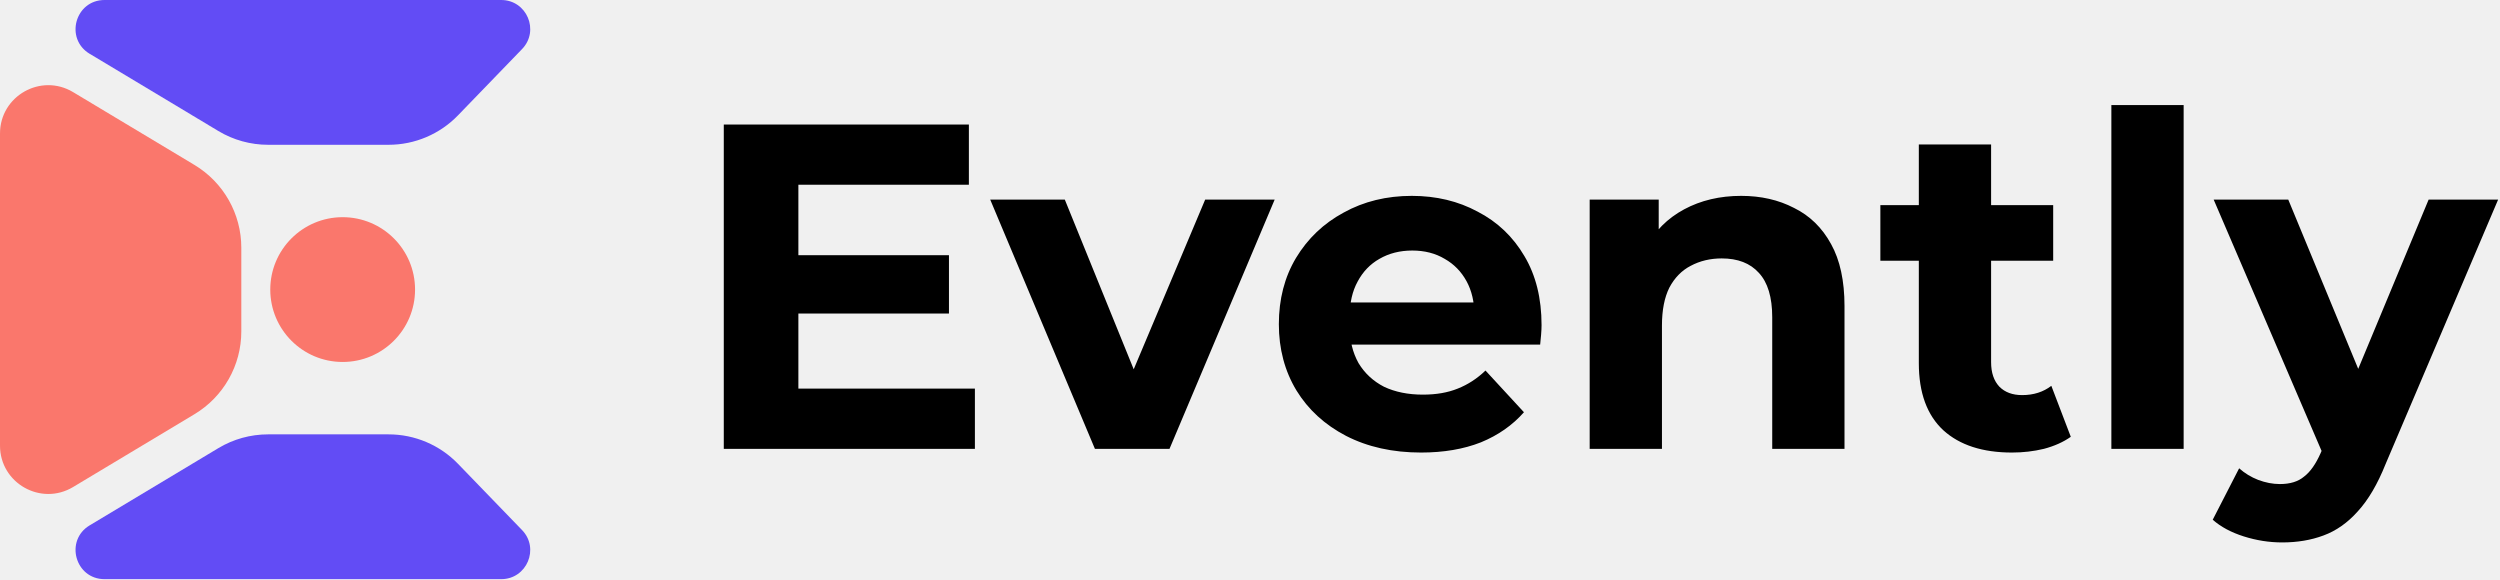
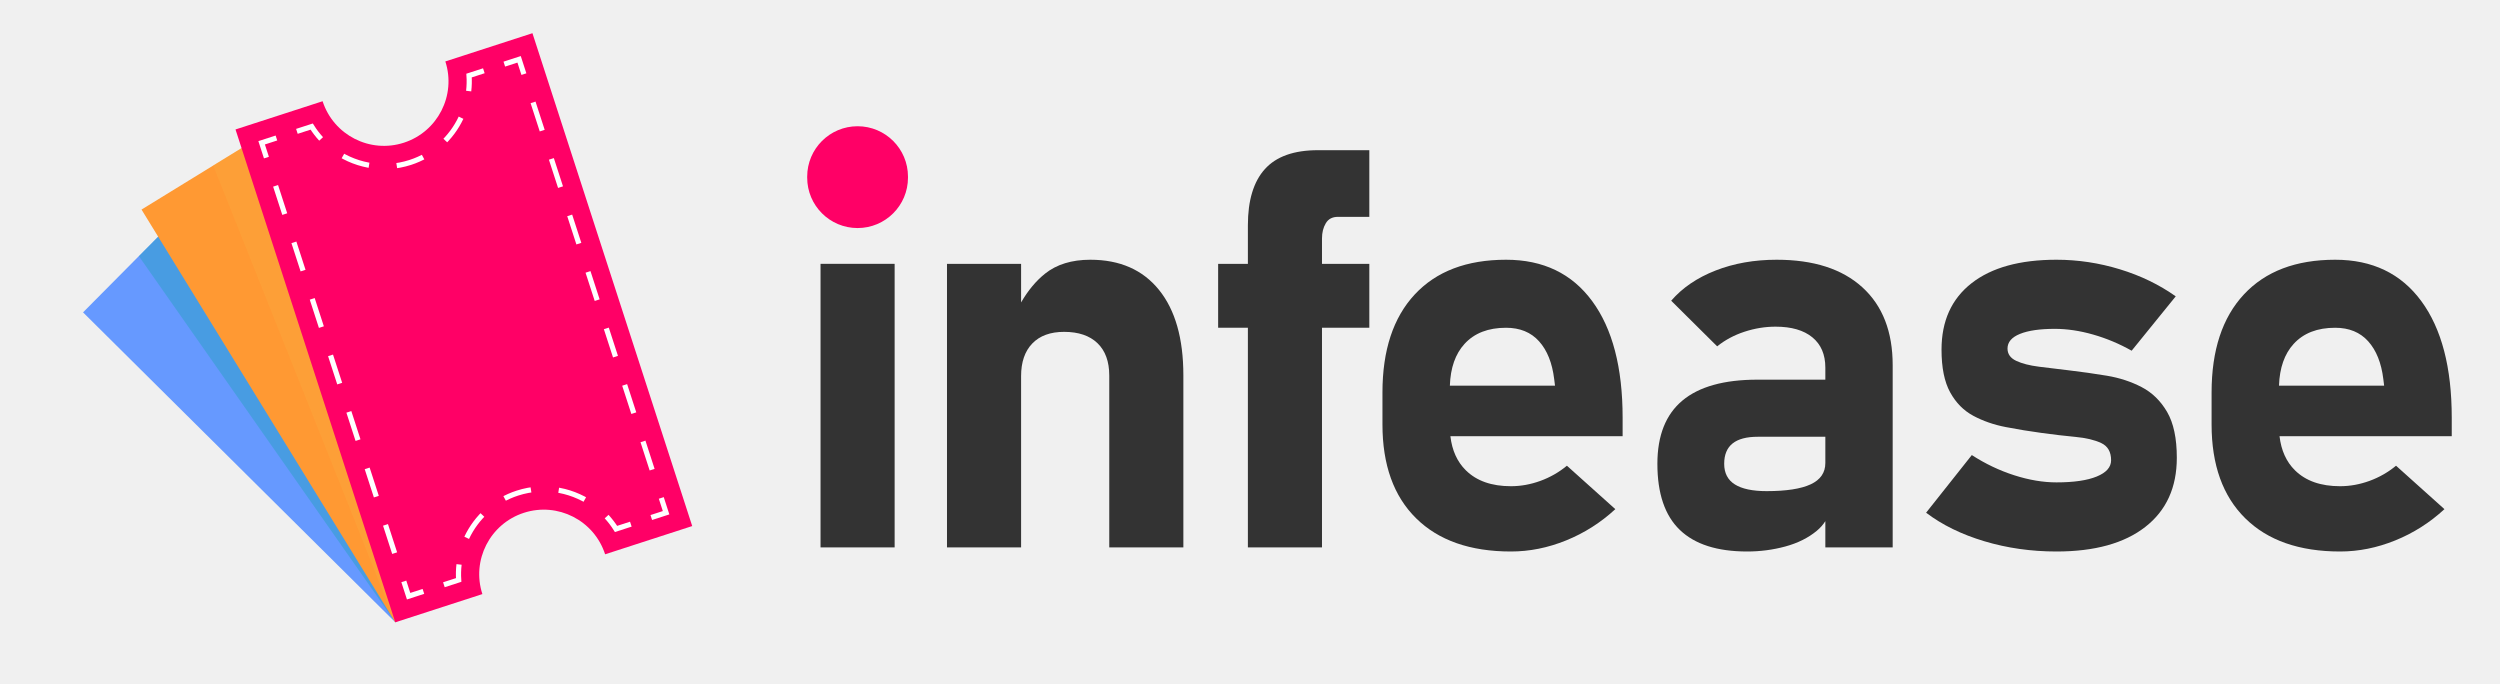
- <svg xmlns="http://www.w3.org/2000/svg" width="518" height="120" viewBox="0 0 518 120" fill="none">
-   <path d="M-3.08811e-06 27.662C-1.72904e-06 19.889 8.48 15.088 15.145 19.087L40.29 34.174C46.314 37.788 50 44.299 50 51.324L50 68.676C50 75.701 46.314 82.212 40.29 85.826L15.145 100.913C8.48 104.912 -1.57555e-05 100.111 -1.43965e-05 92.338L-3.08811e-06 27.662Z" fill="#FA776C" />
-   <path d="M103.855 -3.00576e-06C109.151 -1.88027e-06 111.85 6.362 108.169 10.17L94.896 23.9C91.128 27.799 85.938 30 80.516 30L55.54 30C51.915 30 48.358 29.015 45.25 27.15L18.575 11.145C13.357 8.014 15.577 -2.17645e-05 21.662 -2.04714e-05L103.855 -3.00576e-06Z" fill="#624CF5" />
-   <path d="M103.855 120C109.151 120 111.85 113.638 108.169 109.83L94.896 96.1C91.128 92.201 85.938 90 80.516 90L55.54 90C51.915 90 48.358 90.985 45.25 92.85L18.575 108.855C13.357 111.986 15.577 120 21.662 120L103.855 120Z" fill="#624CF5" />
-   <rect x="56" y="45" width="30" height="30" rx="15" fill="#FA776C" />
-   <path d="M164.272 52.872H196.624V64.968H164.272V52.872ZM165.424 80.52H202V93H149.968V25.8H200.752V38.28H165.424V80.52ZM226.866 93L205.169 41.352H220.626L238.674 85.8H230.994L249.714 41.352H264.114L242.322 93H226.866ZM294.45 93.768C288.562 93.768 283.378 92.616 278.898 90.312C274.482 88.008 271.058 84.872 268.626 80.904C266.194 76.872 264.978 72.296 264.978 67.176C264.978 61.992 266.162 57.416 268.53 53.448C270.962 49.416 274.258 46.28 278.418 44.04C282.578 41.736 287.282 40.584 292.53 40.584C297.586 40.584 302.13 41.672 306.162 43.848C310.258 45.96 313.49 49.032 315.858 53.064C318.226 57.032 319.41 61.8 319.41 67.368C319.41 67.944 319.378 68.616 319.314 69.384C319.25 70.088 319.186 70.76 319.122 71.4H277.17V62.664H311.25L305.49 65.256C305.49 62.568 304.946 60.232 303.858 58.248C302.77 56.264 301.266 54.728 299.346 53.64C297.426 52.488 295.186 51.912 292.626 51.912C290.066 51.912 287.794 52.488 285.81 53.64C283.89 54.728 282.386 56.296 281.298 58.344C280.21 60.328 279.666 62.696 279.666 65.448V67.752C279.666 70.568 280.274 73.064 281.49 75.24C282.77 77.352 284.53 78.984 286.77 80.136C289.074 81.224 291.762 81.768 294.834 81.768C297.586 81.768 299.986 81.352 302.034 80.52C304.146 79.688 306.066 78.44 307.794 76.776L315.762 85.416C313.394 88.104 310.418 90.184 306.834 91.656C303.25 93.064 299.122 93.768 294.45 93.768ZM360.773 40.584C364.869 40.584 368.517 41.416 371.717 43.08C374.981 44.68 377.541 47.176 379.397 50.568C381.253 53.896 382.181 58.184 382.181 63.432V93H367.205V65.736C367.205 61.576 366.277 58.504 364.421 56.52C362.629 54.536 360.069 53.544 356.741 53.544C354.373 53.544 352.229 54.056 350.309 55.08C348.453 56.04 346.981 57.544 345.893 59.592C344.869 61.64 344.357 64.264 344.357 67.464V93H329.381V41.352H343.685V55.656L340.997 51.336C342.853 47.88 345.509 45.224 348.965 43.368C352.421 41.512 356.357 40.584 360.773 40.584ZM416.876 93.768C410.796 93.768 406.06 92.232 402.668 89.16C399.276 86.024 397.58 81.384 397.58 75.24V29.928H412.556V75.048C412.556 77.224 413.132 78.92 414.284 80.136C415.436 81.288 417.004 81.864 418.988 81.864C421.356 81.864 423.372 81.224 425.036 79.944L429.068 90.504C427.532 91.592 425.676 92.424 423.5 93C421.388 93.512 419.18 93.768 416.876 93.768ZM389.612 54.024V42.504H425.42V54.024H389.612ZM437.475 93V21.768H452.451V93H437.475ZM472.878 112.392C470.19 112.392 467.534 111.976 464.91 111.144C462.286 110.312 460.142 109.16 458.477 107.688L463.95 97.032C465.102 98.056 466.414 98.856 467.886 99.432C469.422 100.008 470.926 100.296 472.398 100.296C474.51 100.296 476.174 99.784 477.39 98.76C478.67 97.8 479.822 96.168 480.846 93.864L483.534 87.528L484.686 85.896L503.214 41.352H517.614L494.286 96.168C492.622 100.328 490.702 103.592 488.526 105.96C486.414 108.328 484.046 109.992 481.422 110.952C478.862 111.912 476.014 112.392 472.878 112.392ZM481.71 95.016L458.669 41.352H474.126L491.982 84.552L481.71 95.016Z" fill="black" />
+ <svg xmlns="http://www.w3.org/2000/svg" version="1.1" id="Layer_1" x="0px" y="0px" viewBox="0 0 3766.705 1029.797" style="enable-background:new 0 0 3766.705 1029.797;" xml:space="preserve">
+   <style type="text/css">
+ 	.st0{fill:none;}
+ 	.st1{fill:#6699FF;}
+ 	.st2{opacity:0.3;fill:#00A69D;}
+ 	.st3{fill:#FF9933;}
+ 	.st4{opacity:0.3;fill:#F9B040;}
+ 	.st5{fill:#FF0066;}
+ 	.st6{fill:none;stroke:#FFFFFF;stroke-width:7.813;stroke-miterlimit:10;}
+ 	.st7{fill:none;stroke:#FFFFFF;stroke-width:7.813;stroke-miterlimit:10;stroke-dasharray:41.927,41.927;}
+ 	.st8{fill:none;stroke:#FFFFFF;stroke-width:7.813;stroke-miterlimit:10;stroke-dasharray:44.75,44.75;}
+ 	.st9{fill:#333333;}
+ </style>
+   <rect x="-489.647" class="st0" width="5000" height="5000" />
+   <g>
+     <path class="st1" d="M125.127,470.632l470.346,466.824l0.048,0.149l0.498-0.49l82.122-82.638   c-32.399-32.043-32.609-84.378-0.369-116.676c24.867-25.146,61.928-30.918,92.501-17.174l0.197,0.101   c6.154,2.768,12.103,6.426,17.503,10.917c2.209,1.748,4.318,3.693,6.475,5.786l4.436-4.559l78.136-78.718L412.506,193.16   l-6.029-5.93l-24.618,24.9l-2.74,2.695l-140.823,141.75l-29.102,29.31L125.127,470.632z" />
+     <path class="st2" d="M209.193,385.885l386.279,551.571l0.546-0.341l105.125-73.503c-28.618-41.154-18.909-97.853,22.345-126.669   c14.464-10.11,30.518-15.315,46.784-16.316l0.197,0.101c1.632-0.036,3.262-0.072,4.893-0.107c3.709-0.217,7.412,0.061,11.016,0.536   l73.231-83.206L379.119,214.825l-140.823,141.75L209.193,385.885z" />
+     <path class="st3" d="M213.232,315.748l25.063,40.827l357.177,580.881l0.546-0.341l109.322-67.144   c-26.183-42.764-12.971-98.792,29.942-125.023c16.44-10.094,34.76-14.39,52.69-13.303c3.655,0.129,7.408,0.555,10.91,1.227   l78.136-78.718L412.506,193.16l-30.647,18.97l-60.546,37.205L213.232,315.748z" />
+     <path class="st4" d="M321.312,249.335l274.16,688.122l0.546-0.341l109.322-67.144c-26.183-42.764-12.971-98.792,29.942-125.023   c16.44-10.094,34.76-14.39,52.69-13.303c3.655,0.129,7.408,0.555,10.91,1.227l78.136-78.718L412.506,193.16l-30.647,18.97   L321.312,249.335z" />
+     <path class="st5" d="M354.836,195.052L595.565,937.64l131.221-42.539c-16.552-51.058,11.435-105.895,62.494-122.447   c51.058-16.552,105.895,11.435,122.447,62.493l131.221-42.539L802.219,50.022L670.998,92.561   c16.552,51.058-11.435,105.895-62.494,122.447s-105.895-11.435-122.447-62.493L354.836,195.052z" />
+     <g>
+       <g>
+         <path class="st6" d="M668.782,881.051l22.297-7.228c-0.534-7.875-0.329-15.705,0.569-23.402" />
+         <path class="st7" d="M703.153,810.291c14.618-30.931,41.452-56.008,76.492-67.367c42.191-13.677,86.416-4.27,118.952,21.216" />
+         <path class="st6" d="M913.972,778.348c5.243,5.706,10.003,11.927,14.191,18.618l22.297-7.228" />
+         <polyline class="st6" points="981.279,779.747 1003.576,772.519 996.348,750.222    " />
+         <line class="st8" x1="982.548" y1="707.652" x2="796.249" y2="132.97" />
+         <polyline class="st6" points="789.35,111.685 782.121,89.388 759.824,96.616    " />
+         <path class="st6" d="M729.005,106.607l-22.297,7.228c0.534,7.875,0.329,15.705-0.569,23.402" />
+         <path class="st7" d="M694.635,177.366c-14.618,30.931-41.452,56.008-76.492,67.367c-42.191,13.677-86.416,4.27-118.952-21.216" />
+         <path class="st6" d="M483.816,209.309c-5.243-5.706-10.003-11.927-14.191-18.618l-22.297,7.228" />
+         <polyline class="st6" points="416.495,207.915 394.197,215.143 401.426,237.441    " />
+         <line class="st8" x1="415.225" y1="280.01" x2="601.524" y2="854.693" />
+         <polyline class="st6" points="608.424,875.977 615.652,898.274 637.949,891.046    " />
+       </g>
+     </g>
+     <g>
+       <g>
+         <path class="st9" d="M1236.284,824.763V397.515h111.652v427.249H1236.284z" />
+         <path class="st9" d="M1782.954,565.454v259.31h-111.65v-258.9c0-21.13-5.91-37.39-17.73-48.78     c-11.81-11.38-28.59-17.08-50.32-17.08c-20.65,0-36.61,5.83-47.88,17.49c-11.28,11.67-16.91,28.06-16.91,49.19v258.08h-111.65     v-427.25h111.65v58.16c10.42-18.01,22.44-32.46,36.06-43.34c17.52-14,40.27-20.99,68.26-20.99c44.55,0,79.05,15.16,103.5,45.48     C1770.734,467.144,1782.954,510.024,1782.954,565.454z" />
+         <path class="st9" d="M1991.824,359.234v38.28h71.31v96.32h-71.31v330.93h-111.66v-330.93h-44.82v-96.32h44.82v-58.04     c0-37.59,8.56-65.85,25.68-84.79c17.11-18.93,43.73-28.4,79.86-28.4h77.43v100.43h-47.27c-8.42,0-14.54,3.23-18.34,9.68     C1993.714,342.844,1991.824,350.454,1991.824,359.234z" />
+         <path class="st9" d="M2444.774,629.253c0-75.46-15.28-133.98-45.85-175.55c-30.56-41.58-73.82-62.36-129.78-62.36     c-59.23,0-105.07,17.43-137.53,52.27c-32.46,34.85-48.69,84.11-48.69,147.77v48.16c0,60.91,16.91,108.04,50.73,141.38     s81.43,50.01,142.82,50.01c27.98,0,55.69-5.55,83.13-16.67c27.44-11.11,52.16-26.81,74.17-47.13l-72.94-65.44     c-11.96,9.88-25.27,17.49-39.94,22.84c-14.67,5.35-29.48,8.03-44.42,8.03c-29.07,0-51.68-7.96-67.84-23.87     c-13.06-12.85-20.84-30-23.35-51.45h259.49V629.253z M2184.485,581.094c0.91-26.86,8.27-47.85,22.11-62.98     c14.8-16.19,35.66-24.28,62.55-24.28c20.91,0,37.49,6.79,49.71,20.37c12.23,13.58,19.83,32.59,22.82,57.01l1.23,9.88H2184.485z" />
+         <path class="st9" d="M2806.035,432.914c-30.43-27.71-73.49-41.57-129.17-41.57c-33.69,0-64.39,5.42-92.09,16.26     c-27.71,10.84-49.99,26-66.83,45.48l69.27,68.74c11.95-9.61,25.67-16.94,41.16-22.02c15.48-5.08,31.1-7.62,46.86-7.62     c23.9,0,42.38,5.35,55.42,16.05c13.04,10.71,19.56,25.93,19.56,45.69v18.11h-102.28c-50.26,0-87.96,10.5-113.08,31.49     c-25.13,20.99-37.7,52.76-37.7,95.29c0,44.73,11.27,77.93,33.83,99.61c22.54,21.68,56.36,32.51,101.46,32.51     c19.83,0,39.05-2.54,57.66-7.61c18.61-5.08,34.29-12.9,47.07-23.46c5.31-4.4,9.66-9.29,13.04-14.66v39.56h101.46v-274.54     C2851.675,499.734,2836.465,460.634,2806.035,432.914z M2728.205,729.684c-14.67,6.86-36.81,10.29-66.42,10.29     c-21.19,0-37.15-3.36-47.88-10.09c-10.73-6.72-16.1-17.08-16.1-31.07c0-13.72,4.21-23.94,12.64-30.67     c8.41-6.72,21.05-10.08,37.89-10.08h101.88v39.51C2750.215,712.124,2742.875,722.824,2728.205,729.684z" />
+         <path class="st9" d="M3098.437,830.937c-38.037,0-74.234-5.145-108.597-15.435c-34.369-10.291-63.639-24.626-87.814-43.014     l68.866-86.849c20.374,13.171,41.697,23.326,63.976,30.459c22.272,7.139,43.462,10.701,63.569,10.701     c26.079,0,46.313-2.945,60.716-8.85c14.396-5.897,21.597-14.059,21.597-24.49c0-12.618-4.96-21.262-14.873-25.931     c-9.92-4.663-22.89-7.75-38.916-9.261c-16.032-1.505-33.006-3.499-50.936-5.968c-18.204-2.47-36.203-5.415-53.993-8.85     c-17.796-3.428-34.025-9.055-48.695-16.876c-14.669-7.82-26.353-19.616-35.044-35.398c-8.697-15.776-13.04-37.25-13.04-64.417     c0-43.078,15.077-76.417,45.231-100.021c30.154-23.597,72.801-35.398,127.953-35.398c32.325,0,64.18,4.804,95.557,14.406     c31.376,9.608,59.423,23.191,84.146,40.749l-66.421,81.91c-18.478-10.425-37.763-18.522-57.864-24.285     c-20.106-5.762-39.393-8.644-57.863-8.644c-22.552,0-40.074,2.54-52.566,7.615c-12.499,5.081-18.745,12.419-18.745,22.021     c0,8.232,4.343,14.406,13.04,18.522c8.691,4.116,20.101,7.068,34.229,8.85c14.122,1.788,29.339,3.64,45.639,5.557     c18.745,2.2,37.623,4.875,56.642,8.026c19.012,3.158,36.471,8.85,52.362,17.082c15.893,8.232,28.729,20.722,38.508,37.456     c9.78,16.741,14.67,39.791,14.67,69.15c0,44.73-15.828,79.44-47.473,104.137C3200.647,818.589,3156.027,830.937,3098.437,830.937     z" />
+         <path class="st9" d="M3694.004,629.253c0-75.46-15.28-133.98-45.84-175.55c-30.56-41.58-73.82-62.36-129.78-62.36     c-59.23,0-105.07,17.43-137.53,52.27c-32.47,34.85-48.7,84.11-48.7,147.77v48.16c0,60.91,16.91,108.04,50.74,141.38     c33.82,33.34,81.42,50.01,142.82,50.01c27.98,0,55.69-5.55,83.13-16.67c27.44-11.11,52.16-26.81,74.16-47.13l-72.94-65.44     c-11.96,9.88-25.26,17.49-39.93,22.84c-14.67,5.35-29.48,8.03-44.42,8.03c-29.07,0-51.69-7.96-67.85-23.87     c-13.05-12.85-20.83-30-23.34-51.45h259.48V629.253z M3433.725,581.094c0.91-26.86,8.27-47.85,22.11-62.98     c14.8-16.19,35.65-24.28,62.55-24.28c20.91,0,37.49,6.79,49.71,20.37c12.23,13.58,19.83,32.59,22.82,57.01l1.22,9.88H3433.725z" />
+       </g>
+       <path class="st5" d="M1216.173,267.672v-1.535c0-41.938,33.998-75.936,75.936-75.936h0c41.938,0,75.936,33.998,75.936,75.936    v1.535c0,41.938-33.998,75.936-75.936,75.936h0C1250.171,343.608,1216.173,309.61,1216.173,267.672z" />
+     </g>
+   </g>
</svg>
